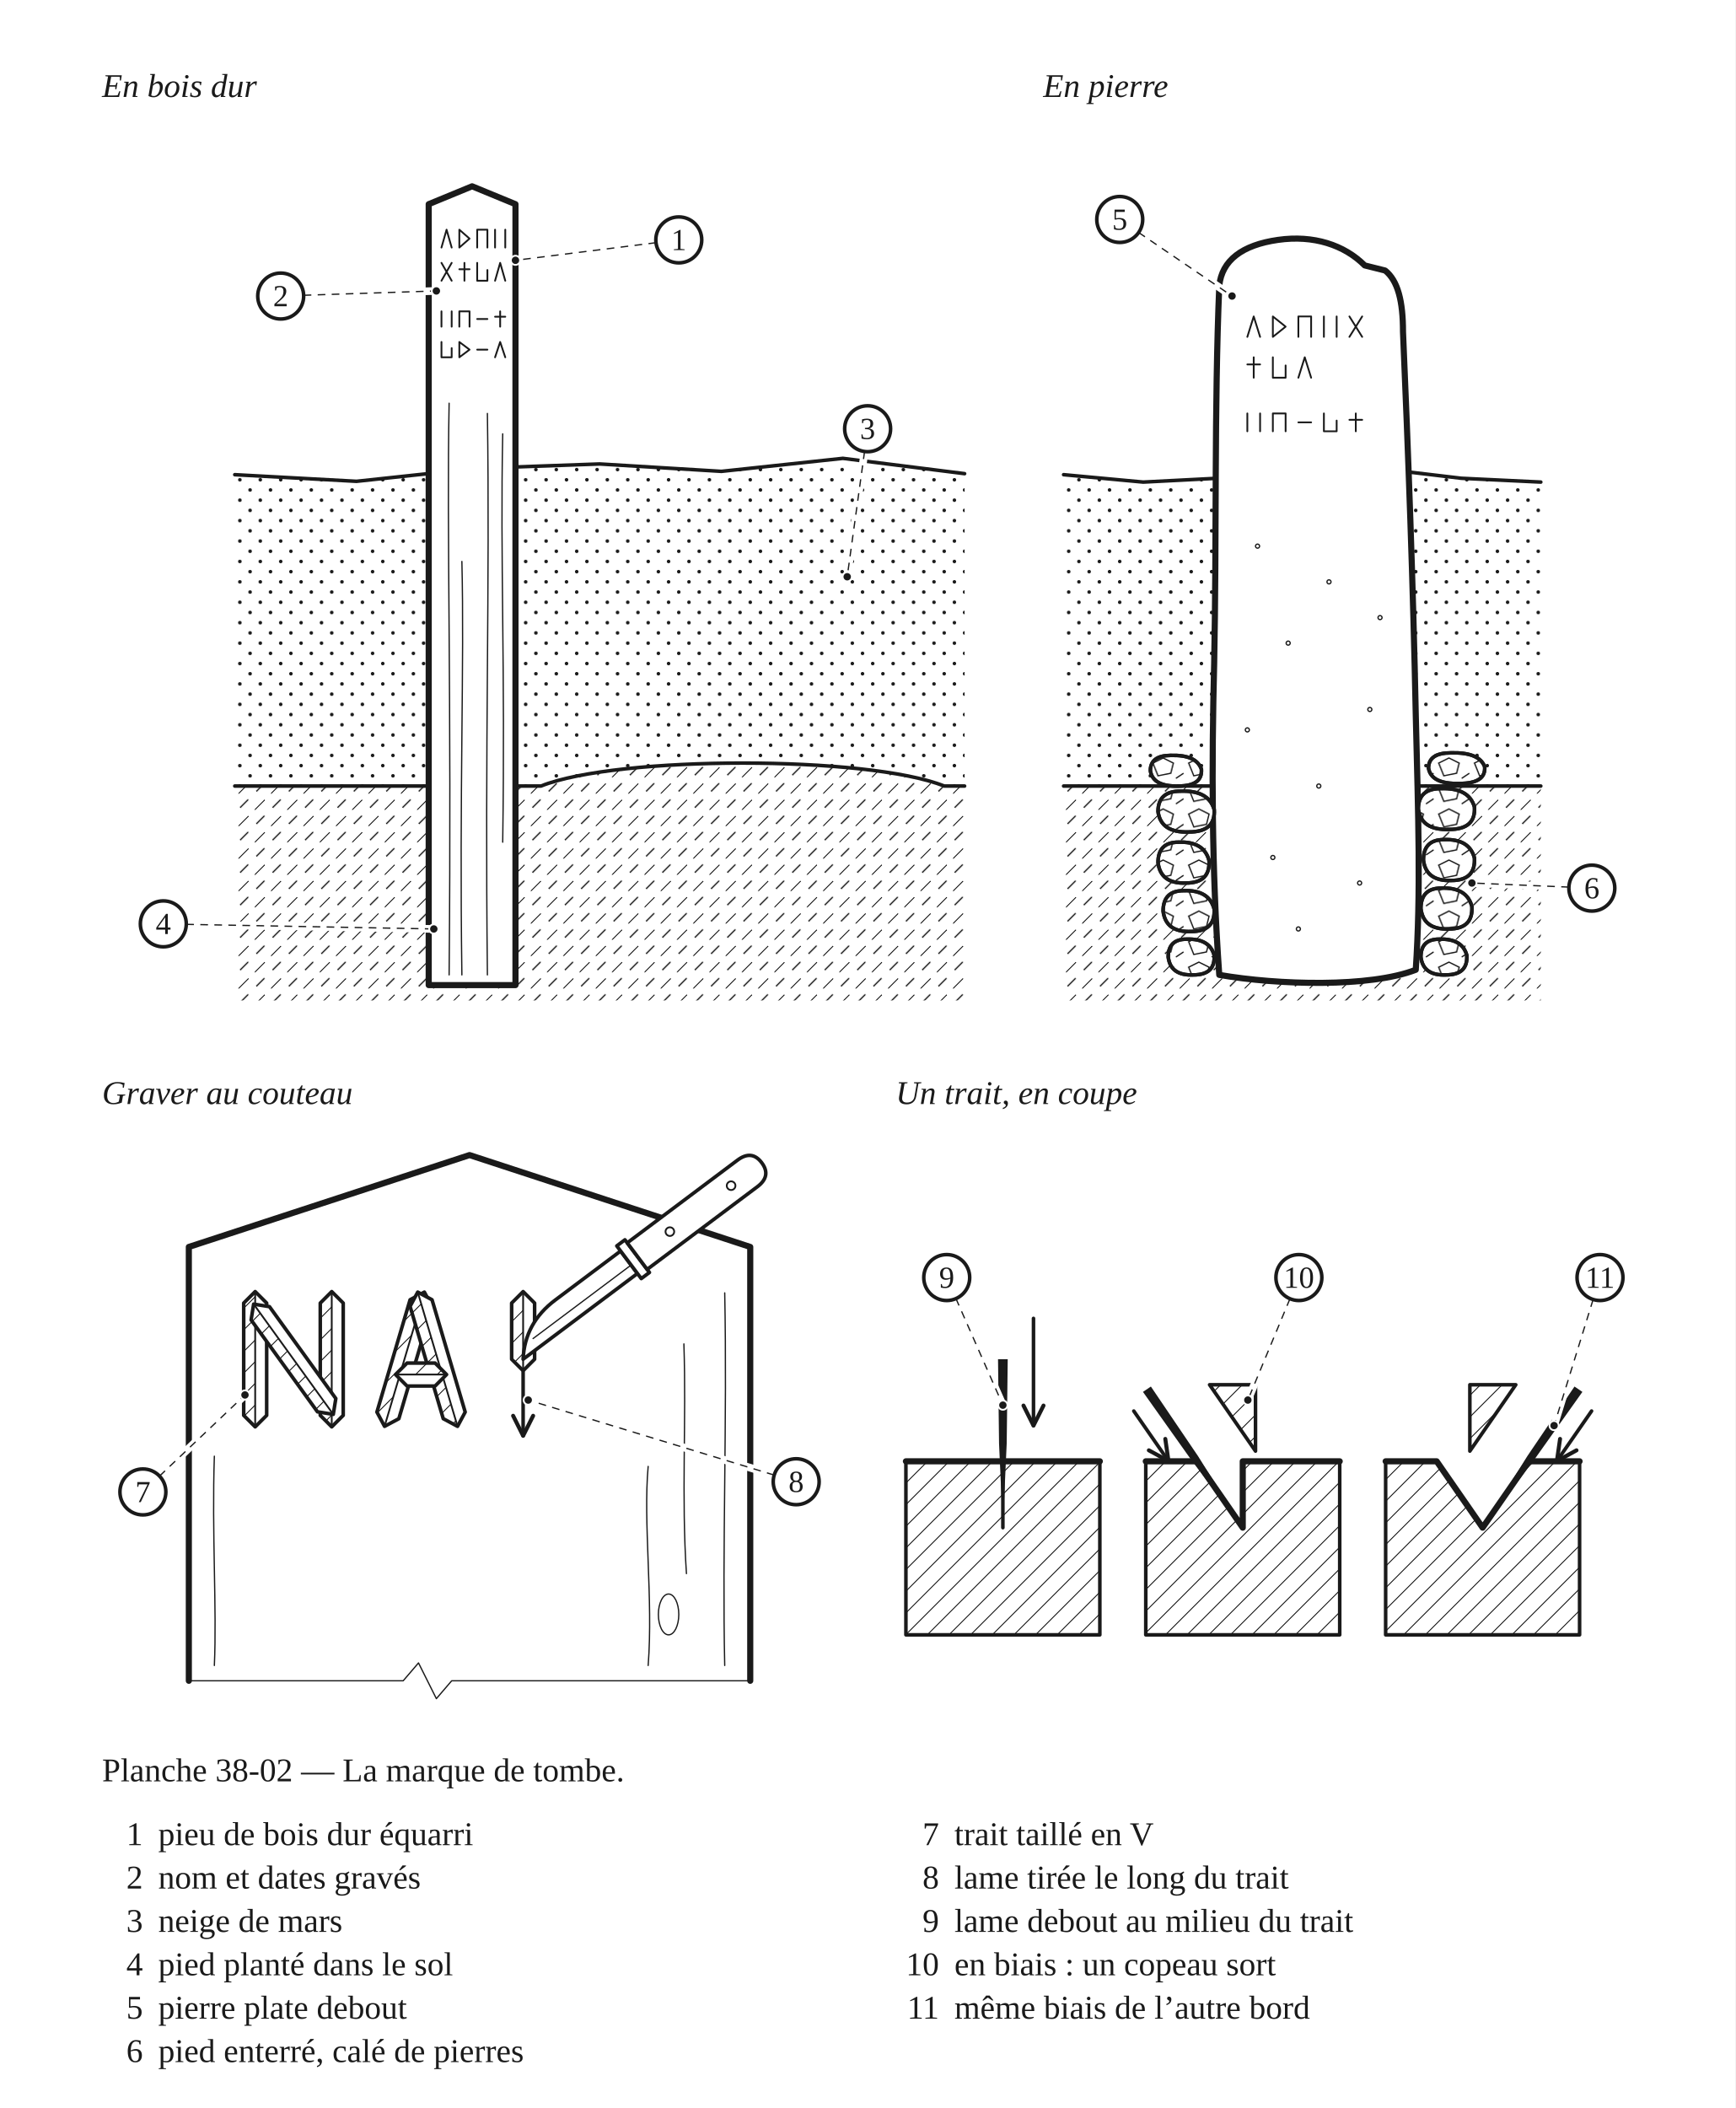
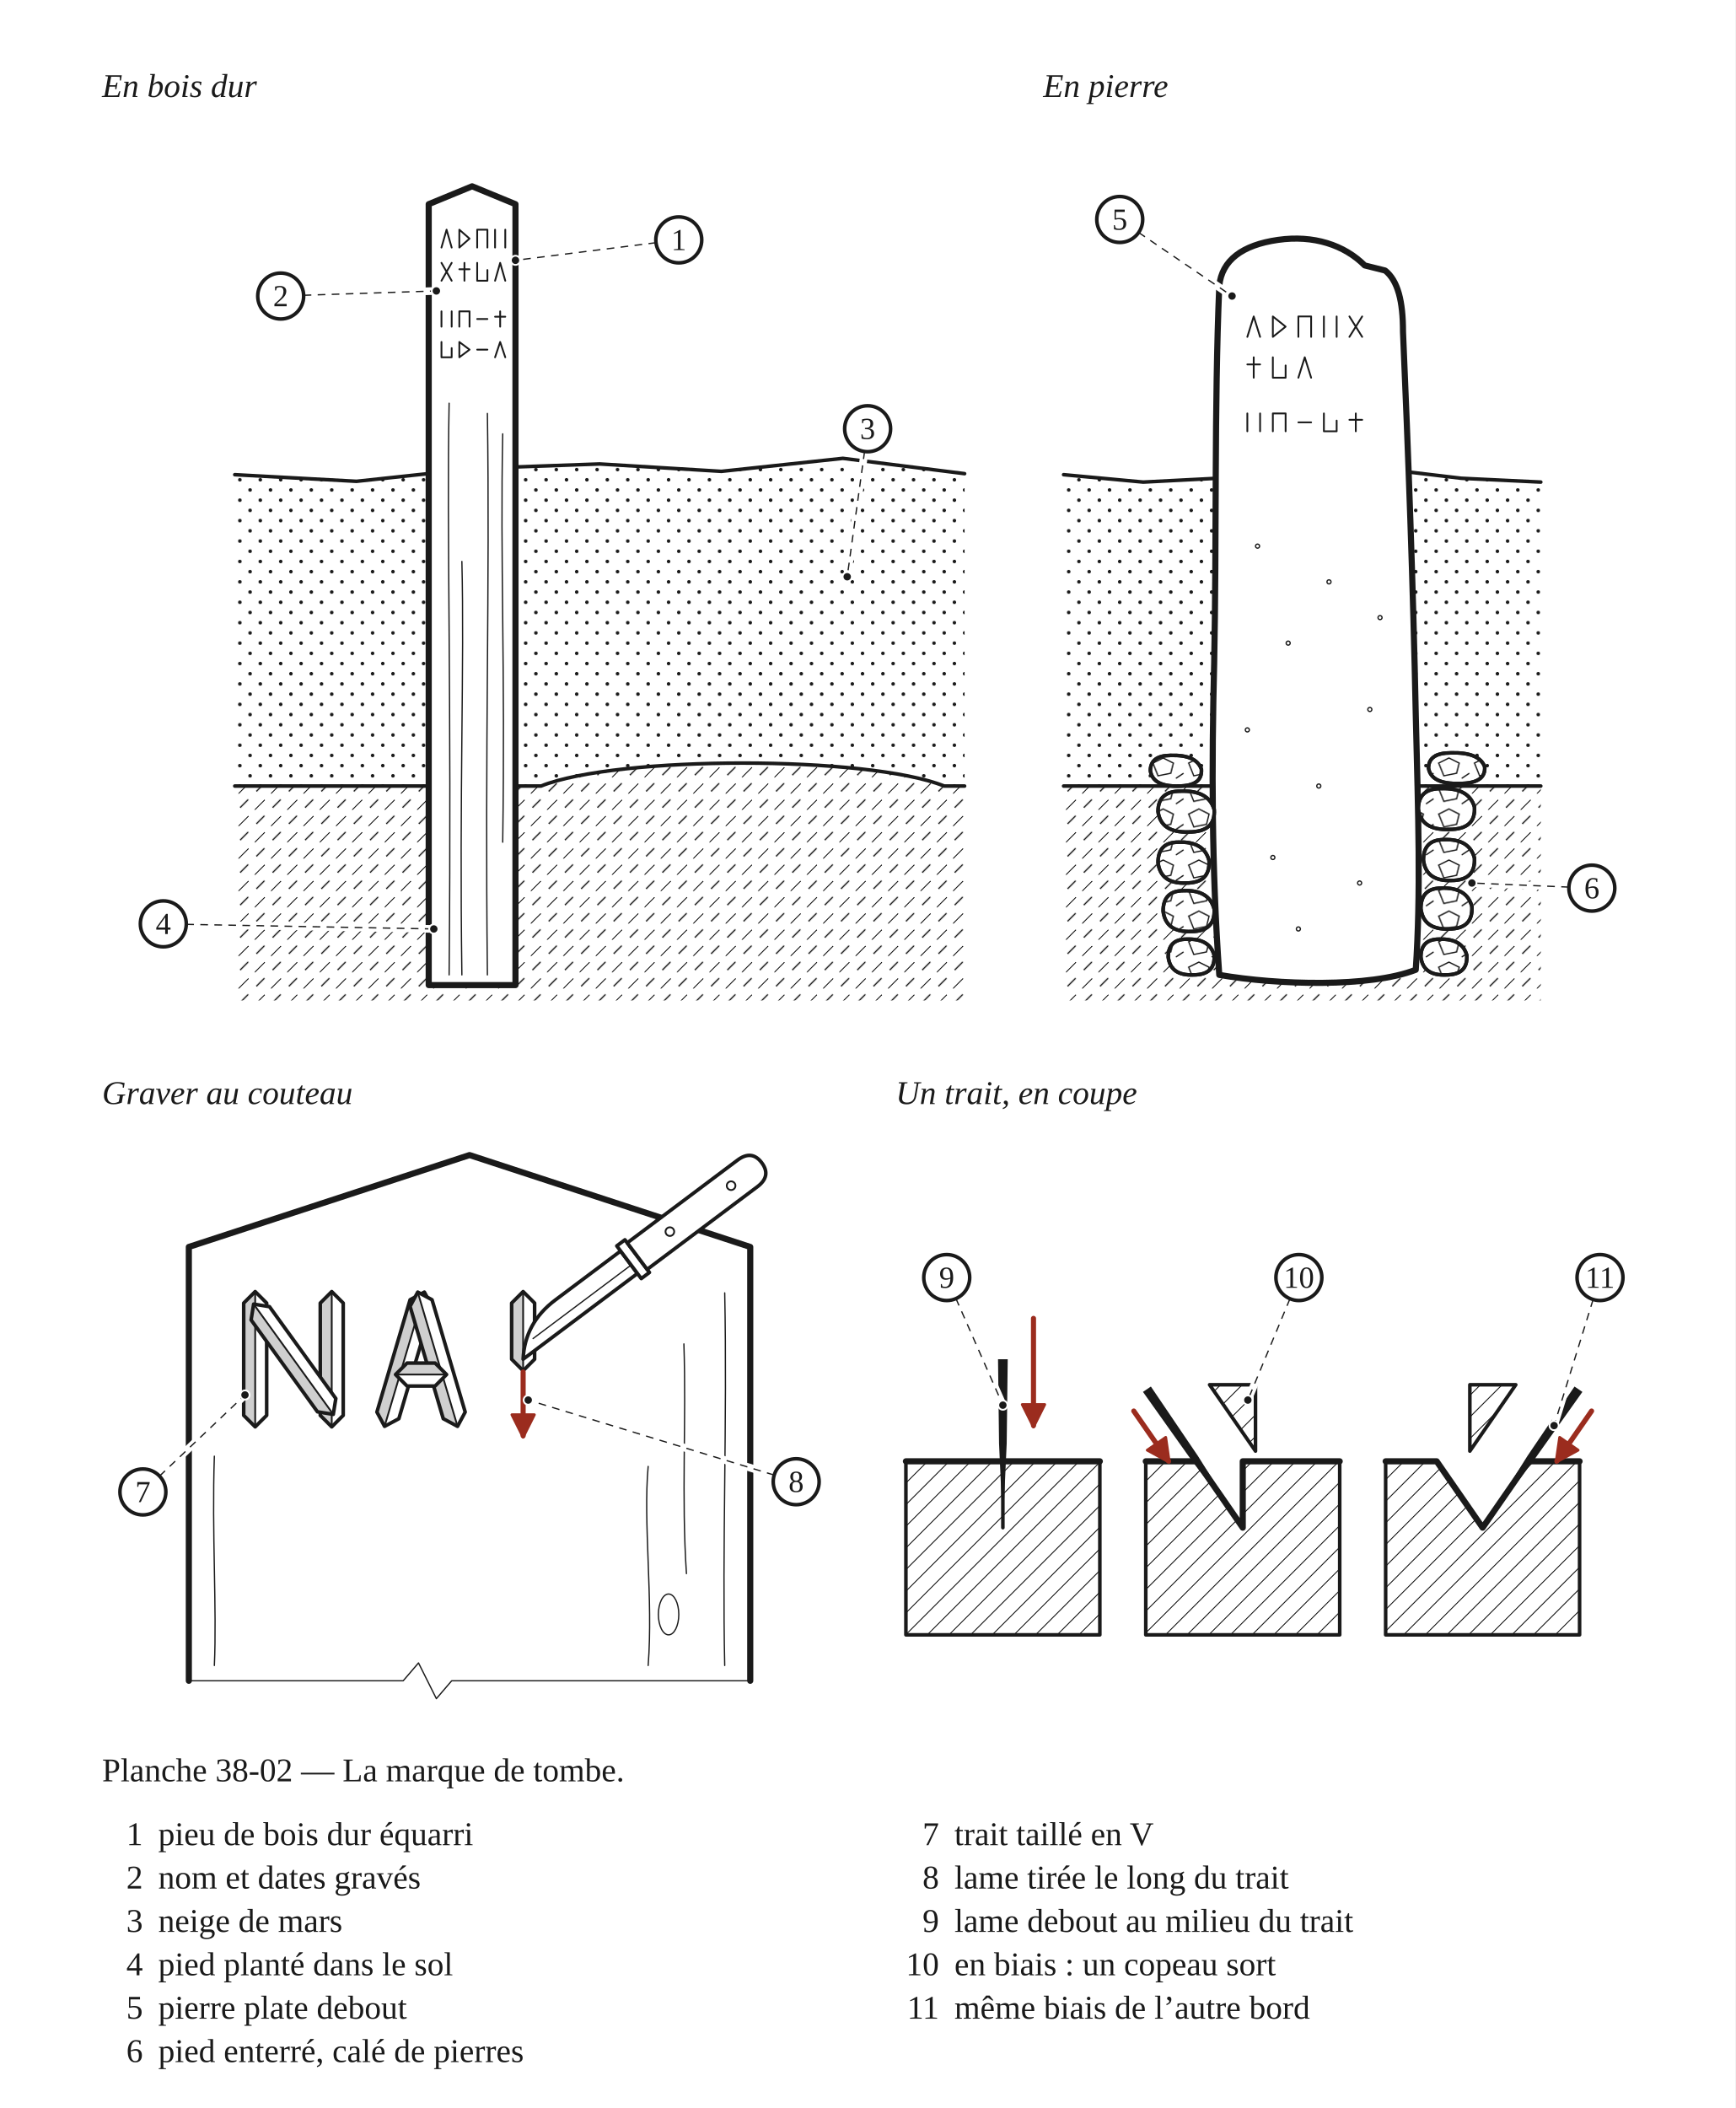
<svg xmlns="http://www.w3.org/2000/svg" width="680" height="826" viewBox="0 0 680 826" role="img">
  <defs>
    <pattern id="h-bois" width="6" height="6" patternUnits="userSpaceOnUse" patternTransform="rotate(45)">
      <line x1="0" y1="0" x2="0" y2="6" stroke="#1A1A1A" stroke-width="0.7" />
    </pattern>
    <pattern id="h-terre" width="9" height="9" patternUnits="userSpaceOnUse" patternTransform="rotate(45)">
      <line x1="0" y1="0" x2="0" y2="5.5" stroke="#1A1A1A" stroke-width="0.7" />
      <line x1="4.5" y1="4.5" x2="4.5" y2="9" stroke="#1A1A1A" stroke-width="0.5" />
    </pattern>
    <pattern id="h-neige" width="8" height="8" patternUnits="userSpaceOnUse">
      <circle cx="2" cy="2" r="0.7" fill="#1A1A1A" stroke="none" />
      <circle cx="6" cy="6" r="0.7" fill="#1A1A1A" stroke="none" />
    </pattern>
    <pattern id="h-pierre" width="14" height="10" patternUnits="userSpaceOnUse">
      <path d="M1 3 L5 1 L9 3 L8 7 L3 8 Z M10 9 L13 7" fill="none" stroke="#1A1A1A" stroke-width="0.5" />
    </pattern>
-     <marker id="fl" viewBox="0 0 10 10" refX="9" refY="5" markerWidth="7" markerHeight="7" orient="auto-start-reverse">
-       <path d="M1 1 L9 5 L1 9" fill="none" stroke="#1A1A1A" stroke-width="1.6" stroke-linecap="round" stroke-linejoin="round" />
+     <marker id="fl-r" viewBox="0 0 10 10" refX="8.5" refY="5" markerWidth="5.5" markerHeight="5.5" orient="auto-start-reverse">
+       <path d="M1 1 L9 5 L1 9 Z" fill="#9B2C1E" stroke="#9B2C1E" stroke-width="1" stroke-linejoin="round" />
    </marker>
  </defs>
  <rect x="0" y="0" width="680" height="826" fill="#FFFFFF" />
  <text x="40" y="38" font-family="Georgia, 'Times New Roman', serif" font-size="13" font-style="italic" fill="#1A1A1A">En bois dur</text>
  <g transform="translate(40 46)" data-vue="bois">
    <path d="M52,262 L172,262 C202,250 300,250 330,262 L338,262 L338,346 L52,346 Z" fill="url(#h-terre)" stroke="none" />
    <path d="M52,140 L99.7,142.6 L147.3,137.5 L195,135.8 L242.7,138.7 L290.3,133.6 L338,139.6 L338,262 L330,262 C300,250 202,250 172,262 L52,262 Z" fill="url(#h-neige)" stroke="none" />
    <path d="M52,262 L172,262 C202,250 300,250 330,262 L338,262" fill="none" stroke="#1A1A1A" stroke-width="1.4" stroke-linejoin="round" stroke-linecap="round" />
    <path d="M52,140 L99.7,142.6 L147.3,137.5 L195,135.8 L242.7,138.7 L290.3,133.6 L338,139.6" fill="none" stroke="#1A1A1A" stroke-width="1.4" stroke-linejoin="round" stroke-linecap="round" />
    <path d="M128,340 L128,34 L145,27 L162,34 L162,340 Z" fill="#ffffff" stroke="#1A1A1A" stroke-width="2.4" stroke-linejoin="round" stroke-linecap="round" />
    <path d="M136,112 C135,164 137,224 136,336" fill="none" stroke="#1A1A1A" stroke-width="0.5" stroke-linejoin="round" stroke-linecap="round" />
    <path d="M151,116 C152,184 150,244 151,336" fill="none" stroke="#1A1A1A" stroke-width="0.5" stroke-linejoin="round" stroke-linecap="round" />
    <path d="M157,124 C156,174 158,214 157,284" fill="none" stroke="#1A1A1A" stroke-width="0.5" stroke-linejoin="round" stroke-linecap="round" />
    <path d="M141,174 C142,214 140,264 141,336" fill="none" stroke="#1A1A1A" stroke-width="0.5" stroke-linejoin="round" stroke-linecap="round" />
    <path d="M133,51 L135,44 M135,44 L137,51" fill="none" stroke="#1A1A1A" stroke-width="0.7" stroke-linejoin="round" stroke-linecap="round" />
    <path d="M140,44 L140,51 M140,44 L144,47.5 M144,47.5 L140,51" fill="none" stroke="#1A1A1A" stroke-width="0.7" stroke-linejoin="round" stroke-linecap="round" />
    <path d="M147,44 L147,51 M151,44 L151,51 M147,44 L151,44" fill="none" stroke="#1A1A1A" stroke-width="0.7" stroke-linejoin="round" stroke-linecap="round" />
    <path d="M154,44 L154,51 M158,44 L158,51" fill="none" stroke="#1A1A1A" stroke-width="0.7" stroke-linejoin="round" stroke-linecap="round" />
    <path d="M133,57 L137,64 M137,57 L133,64" fill="none" stroke="#1A1A1A" stroke-width="0.7" stroke-linejoin="round" stroke-linecap="round" />
    <path d="M142,57 L142,64 M140,59.5 L144,59.5" fill="none" stroke="#1A1A1A" stroke-width="0.7" stroke-linejoin="round" stroke-linecap="round" />
    <path d="M147,57 L147,64 M147,64 L151,64 M151,64 L151,59.8" fill="none" stroke="#1A1A1A" stroke-width="0.7" stroke-linejoin="round" stroke-linecap="round" />
    <path d="M154,64 L156,57 M156,57 L158,64" fill="none" stroke="#1A1A1A" stroke-width="0.7" stroke-linejoin="round" stroke-linecap="round" />
    <path d="M133,76 L133,82 M137,76 L137,82" fill="none" stroke="#1A1A1A" stroke-width="0.7" stroke-linejoin="round" stroke-linecap="round" />
    <path d="M140,76 L140,82 M144,76 L144,82 M140,76 L144,76" fill="none" stroke="#1A1A1A" stroke-width="0.7" stroke-linejoin="round" stroke-linecap="round" />
    <path d="M147,79 L151,79" fill="none" stroke="#1A1A1A" stroke-width="0.7" stroke-linejoin="round" stroke-linecap="round" />
    <path d="M156,76 L156,82 M154,78.1 L158,78.1" fill="none" stroke="#1A1A1A" stroke-width="0.7" stroke-linejoin="round" stroke-linecap="round" />
    <path d="M133,88 L133,94 M133,94 L137,94 M137,94 L137,90.4" fill="none" stroke="#1A1A1A" stroke-width="0.7" stroke-linejoin="round" stroke-linecap="round" />
    <path d="M140,88 L140,94 M140,88 L144,91 M144,91 L140,94" fill="none" stroke="#1A1A1A" stroke-width="0.7" stroke-linejoin="round" stroke-linecap="round" />
    <path d="M147,91 L151,91" fill="none" stroke="#1A1A1A" stroke-width="0.7" stroke-linejoin="round" stroke-linecap="round" />
    <path d="M154,94 L156,88 M156,88 L158,94" fill="none" stroke="#1A1A1A" stroke-width="0.7" stroke-linejoin="round" stroke-linecap="round" />
  </g>
  <text x="408.8" y="38" font-family="Georgia, 'Times New Roman', serif" font-size="13" font-style="italic" fill="#1A1A1A">En pierre</text>
  <g transform="translate(408.8 46)" data-vue="pierre">
    <path d="M8,262 L195,262 L195,346 L8,346 Z" fill="url(#h-terre)" stroke="none" />
    <path d="M8,140 L39.2,142.9 L70.3,141.3 L101.5,137.6 L132.7,137.7 L163.8,141.4 L195,142.9 L195,262 L8,262 Z" fill="url(#h-neige)" stroke="none" />
    <path d="M8,262 L195,262" fill="none" stroke="#1A1A1A" stroke-width="1.4" stroke-linejoin="round" stroke-linecap="round" />
    <path d="M8,140 L39.2,142.9 L70.3,141.3 L101.5,137.6 L132.7,137.7 L163.8,141.4 L195,142.9" fill="none" stroke="#1A1A1A" stroke-width="1.4" stroke-linejoin="round" stroke-linecap="round" />
    <path d="M69,66 C70,56 78,50 92,48 C106,46 118,50 126,58 L134,60 C139,64 141,72 141,84 C143,130 145,184 146,234 C147,274 148,304 146,334 C128,341 92,340 69,336 C66,294 66,254 67,214 C68,164 67,114 69,66 Z" fill="#ffffff" stroke="#1A1A1A" stroke-width="2.4" stroke-linejoin="round" stroke-linecap="round" />
    <circle cx="84" cy="168" r="0.8" fill="none" stroke="#1A1A1A" stroke-width="0.5" stroke-linejoin="round" stroke-linecap="round" />
    <circle cx="112" cy="182" r="0.8" fill="none" stroke="#1A1A1A" stroke-width="0.5" stroke-linejoin="round" stroke-linecap="round" />
    <circle cx="96" cy="206" r="0.8" fill="none" stroke="#1A1A1A" stroke-width="0.5" stroke-linejoin="round" stroke-linecap="round" />
    <circle cx="128" cy="232" r="0.8" fill="none" stroke="#1A1A1A" stroke-width="0.5" stroke-linejoin="round" stroke-linecap="round" />
    <circle cx="80" cy="240" r="0.8" fill="none" stroke="#1A1A1A" stroke-width="0.5" stroke-linejoin="round" stroke-linecap="round" />
    <circle cx="108" cy="262" r="0.8" fill="none" stroke="#1A1A1A" stroke-width="0.5" stroke-linejoin="round" stroke-linecap="round" />
    <circle cx="90" cy="290" r="0.8" fill="none" stroke="#1A1A1A" stroke-width="0.5" stroke-linejoin="round" stroke-linecap="round" />
    <circle cx="124" cy="300" r="0.8" fill="none" stroke="#1A1A1A" stroke-width="0.5" stroke-linejoin="round" stroke-linecap="round" />
    <circle cx="100" cy="318" r="0.8" fill="none" stroke="#1A1A1A" stroke-width="0.5" stroke-linejoin="round" stroke-linecap="round" />
    <circle cx="132" cy="196" r="0.8" fill="none" stroke="#1A1A1A" stroke-width="0.5" stroke-linejoin="round" stroke-linecap="round" />
    <path d="M80,86 L82.5,78 M82.5,78 L85,86" fill="none" stroke="#1A1A1A" stroke-width="0.7" stroke-linejoin="round" stroke-linecap="round" />
    <path d="M90,78 L90,86 M90,78 L95,82 M95,82 L90,86" fill="none" stroke="#1A1A1A" stroke-width="0.7" stroke-linejoin="round" stroke-linecap="round" />
    <path d="M100,78 L100,86 M105,78 L105,86 M100,78 L105,78" fill="none" stroke="#1A1A1A" stroke-width="0.7" stroke-linejoin="round" stroke-linecap="round" />
    <path d="M110,78 L110,86 M115,78 L115,86" fill="none" stroke="#1A1A1A" stroke-width="0.7" stroke-linejoin="round" stroke-linecap="round" />
    <path d="M120,78 L125,86 M125,78 L120,86" fill="none" stroke="#1A1A1A" stroke-width="0.7" stroke-linejoin="round" stroke-linecap="round" />
    <path d="M82.5,94 L82.5,102 M80,96.8 L85,96.8" fill="none" stroke="#1A1A1A" stroke-width="0.7" stroke-linejoin="round" stroke-linecap="round" />
    <path d="M90,94 L90,102 M90,102 L95,102 M95,102 L95,97.2" fill="none" stroke="#1A1A1A" stroke-width="0.7" stroke-linejoin="round" stroke-linecap="round" />
    <path d="M100,102 L102.5,94 M102.5,94 L105,102" fill="none" stroke="#1A1A1A" stroke-width="0.7" stroke-linejoin="round" stroke-linecap="round" />
    <path d="M80,116 L80,123 M85,116 L85,123" fill="none" stroke="#1A1A1A" stroke-width="0.7" stroke-linejoin="round" stroke-linecap="round" />
    <path d="M90,116 L90,123 M95,116 L95,123 M90,116 L95,116" fill="none" stroke="#1A1A1A" stroke-width="0.7" stroke-linejoin="round" stroke-linecap="round" />
    <path d="M100,119.5 L105,119.5" fill="none" stroke="#1A1A1A" stroke-width="0.7" stroke-linejoin="round" stroke-linecap="round" />
    <path d="M110,116 L110,123 M110,123 L115,123 M115,123 L115,118.8" fill="none" stroke="#1A1A1A" stroke-width="0.7" stroke-linejoin="round" stroke-linecap="round" />
    <path d="M122.5,116 L122.5,123 M120,118.5 L125,118.5" fill="none" stroke="#1A1A1A" stroke-width="0.7" stroke-linejoin="round" stroke-linecap="round" />
    <path d="M45,272 Q45,264 53.8,264 Q64.8,263.6 67,271.2 Q67.6,280 57.1,280 Q46.1,280.4 45,272 Z" fill="#ffffff" stroke="#1A1A1A" stroke-width="1.4" stroke-linejoin="round" stroke-linecap="round" />
    <path d="M45,272 Q45,264 53.8,264 Q64.8,263.6 67,271.2 Q67.6,280 57.1,280 Q46.1,280.4 45,272 Z" fill="url(#h-pierre)" stroke="#1A1A1A" stroke-width="1.4" stroke-linejoin="round" />
    <path d="M45,292 Q45,284 53,284 Q63,283.6 65,291.2 Q65.5,300 56,300 Q46,300.4 45,292 Z" fill="#ffffff" stroke="#1A1A1A" stroke-width="1.4" stroke-linejoin="round" stroke-linecap="round" />
    <path d="M45,292 Q45,284 53,284 Q63,283.6 65,291.2 Q65.5,300 56,300 Q46,300.4 45,292 Z" fill="url(#h-pierre)" stroke="#1A1A1A" stroke-width="1.4" stroke-linejoin="round" />
    <path d="M47,311 Q47,303 55,303 Q65,302.6 67,310.2 Q67.5,319 58,319 Q48,319.4 47,311 Z" fill="#ffffff" stroke="#1A1A1A" stroke-width="1.4" stroke-linejoin="round" stroke-linecap="round" />
    <path d="M47,311 Q47,303 55,303 Q65,302.6 67,310.2 Q67.5,319 58,319 Q48,319.4 47,311 Z" fill="url(#h-pierre)" stroke="#1A1A1A" stroke-width="1.4" stroke-linejoin="round" />
    <path d="M49,329 Q49,322 56.2,322 Q65.2,321.7 67,328.3 Q67.5,336 58.9,336 Q49.9,336.4 49,329 Z" fill="#ffffff" stroke="#1A1A1A" stroke-width="1.4" stroke-linejoin="round" stroke-linecap="round" />
    <path d="M49,329 Q49,322 56.2,322 Q65.2,321.7 67,328.3 Q67.5,336 58.9,336 Q49.9,336.4 49,329 Z" fill="url(#h-pierre)" stroke="#1A1A1A" stroke-width="1.4" stroke-linejoin="round" />
    <path d="M147,271 Q147,263 155.8,263 Q166.8,262.6 169,270.2 Q169.6,279 159.1,279 Q148.1,279.4 147,271 Z" fill="#ffffff" stroke="#1A1A1A" stroke-width="1.4" stroke-linejoin="round" stroke-linecap="round" />
    <path d="M147,271 Q147,263 155.8,263 Q166.8,262.6 169,270.2 Q169.6,279 159.1,279 Q148.1,279.4 147,271 Z" fill="url(#h-pierre)" stroke="#1A1A1A" stroke-width="1.4" stroke-linejoin="round" />
    <path d="M149,291 Q149,283 157,283 Q167,282.6 169,290.2 Q169.5,299 160,299 Q150,299.4 149,291 Z" fill="#ffffff" stroke="#1A1A1A" stroke-width="1.4" stroke-linejoin="round" stroke-linecap="round" />
    <path d="M149,291 Q149,283 157,283 Q167,282.6 169,290.2 Q169.5,299 160,299 Q150,299.4 149,291 Z" fill="url(#h-pierre)" stroke="#1A1A1A" stroke-width="1.4" stroke-linejoin="round" />
    <path d="M148,310 Q148,302 156,302 Q166,301.6 168,309.2 Q168.5,318 159,318 Q149,318.4 148,310 Z" fill="#ffffff" stroke="#1A1A1A" stroke-width="1.4" stroke-linejoin="round" stroke-linecap="round" />
    <path d="M148,310 Q148,302 156,302 Q166,301.6 168,309.2 Q168.5,318 159,318 Q149,318.4 148,310 Z" fill="url(#h-pierre)" stroke="#1A1A1A" stroke-width="1.4" stroke-linejoin="round" />
    <path d="M148,329 Q148,322 155.2,322 Q164.2,321.7 166,328.3 Q166.5,336 157.9,336 Q148.9,336.4 148,329 Z" fill="#ffffff" stroke="#1A1A1A" stroke-width="1.4" stroke-linejoin="round" stroke-linecap="round" />
    <path d="M148,329 Q148,322 155.2,322 Q164.2,321.7 166,328.3 Q166.5,336 157.9,336 Q148.9,336.4 148,329 Z" fill="url(#h-pierre)" stroke="#1A1A1A" stroke-width="1.4" stroke-linejoin="round" />
    <path d="M42,256 Q42,250 50,250 Q60,249.7 62,255.4 Q62.5,262 53,262 Q43,262.3 42,256 Z" fill="#ffffff" stroke="#1A1A1A" stroke-width="1.4" stroke-linejoin="round" stroke-linecap="round" />
    <path d="M42,256 Q42,250 50,250 Q60,249.7 62,255.4 Q62.5,262 53,262 Q43,262.3 42,256 Z" fill="url(#h-pierre)" stroke="#1A1A1A" stroke-width="1.4" stroke-linejoin="round" />
    <path d="M151,255 Q151,249 159.8,249 Q170.8,248.7 173,254.4 Q173.6,261 163.1,261 Q152.1,261.3 151,255 Z" fill="#ffffff" stroke="#1A1A1A" stroke-width="1.4" stroke-linejoin="round" stroke-linecap="round" />
    <path d="M151,255 Q151,249 159.8,249 Q170.8,248.7 173,254.4 Q173.6,261 163.1,261 Q152.1,261.3 151,255 Z" fill="url(#h-pierre)" stroke="#1A1A1A" stroke-width="1.4" stroke-linejoin="round" />
  </g>
  <text x="40" y="432.6" font-family="Georgia, 'Times New Roman', serif" font-size="13" font-style="italic" fill="#1A1A1A">Graver au couteau</text>
  <g transform="translate(40 440.6)" data-vue="graver">
    <path d="M34,218 L34,48 L144,12 L254,48 L254,218" fill="#ffffff" stroke="#1A1A1A" stroke-width="2.4" stroke-linejoin="round" stroke-linecap="round" />
    <path d="M34,218 L118,218 L124,211 L131,225 L137,218 L254,218" fill="none" stroke="#1A1A1A" stroke-width="0.5" stroke-linejoin="round" stroke-linecap="round" />
    <path d="M44,130 C43,160 45,190 44,212" fill="none" stroke="#1A1A1A" stroke-width="0.5" stroke-linejoin="round" stroke-linecap="round" />
    <path d="M244,66 C245,116 243,166 244,212" fill="none" stroke="#1A1A1A" stroke-width="0.5" stroke-linejoin="round" stroke-linecap="round" />
    <path d="M214,134 C212,156 216,186 214,212" fill="none" stroke="#1A1A1A" stroke-width="0.5" stroke-linejoin="round" stroke-linecap="round" />
    <path d="M228,86 C229,116 227,146 229,176" fill="none" stroke="#1A1A1A" stroke-width="0.5" stroke-linejoin="round" stroke-linecap="round" />
    <ellipse cx="222" cy="192" rx="4" ry="8" fill="none" stroke="#1A1A1A" stroke-width="0.5" stroke-linejoin="round" stroke-linecap="round" />
-     <path d="M55.5 70 L55.5 114 L60 118.5 L64.5 114 L64.5 70 L60 65.5 Z" fill="#ffffff" stroke="#1A1A1A" stroke-width="1.4" stroke-linejoin="round" stroke-linecap="round" />
-     <path d="M60 65.5 L55.5 70 L55.5 114 L60 118.5 Z" fill="url(#h-bois)" stroke="none" />
+     <path d="M55.5 70 L55.5 114 L60 118.5 L64.5 114 L64.5 70 L60 65.5 Z" fill="#FFFFFF" stroke="none" />
+     <path d="M60 65.5 L55.5 70 L55.5 114 L60 118.5 Z" fill="#CFCFCF" stroke="none" />
+     <path d="M55.5 70 L55.5 114 L60 118.5 L64.5 114 L64.5 70 L60 65.5 Z" fill="none" stroke="#1A1A1A" stroke-width="1.4" stroke-linejoin="round" stroke-linecap="round" />
    <line x1="60" y1="65.5" x2="60" y2="118.5" fill="none" stroke="#1A1A1A" stroke-width="0.7" stroke-linejoin="round" stroke-linecap="round" />
-     <path d="M85.5 70 L85.5 114 L90 118.5 L94.5 114 L94.5 70 L90 65.5 Z" fill="#ffffff" stroke="#1A1A1A" stroke-width="1.4" stroke-linejoin="round" stroke-linecap="round" />
-     <path d="M90 65.5 L85.5 70 L85.5 114 L90 118.5 Z" fill="url(#h-bois)" stroke="none" />
+     <path d="M85.5 70 L85.5 114 L90 118.5 L94.5 114 L94.5 70 L90 65.5 Z" fill="#FFFFFF" stroke="none" />
+     <path d="M90 65.5 L85.5 70 L85.5 114 L90 118.5 Z" fill="#CFCFCF" stroke="none" />
+     <path d="M85.5 70 L85.5 114 L90 118.5 L94.5 114 L94.5 70 L90 65.5 Z" fill="none" stroke="#1A1A1A" stroke-width="1.4" stroke-linejoin="round" stroke-linecap="round" />
    <line x1="90" y1="65.5" x2="90" y2="118.5" fill="none" stroke="#1A1A1A" stroke-width="0.7" stroke-linejoin="round" stroke-linecap="round" />
-     <path d="M58.4 76.6 L84.4 112.6 L90.6 113.6 L91.6 107.4 L65.6 71.4 L59.4 70.4 Z" fill="#ffffff" stroke="#1A1A1A" stroke-width="1.4" stroke-linejoin="round" stroke-linecap="round" />
-     <path d="M59.4 70.4 L58.4 76.6 L84.4 112.6 L90.6 113.6 Z" fill="url(#h-bois)" stroke="none" />
+     <path d="M58.4 76.6 L84.4 112.6 L90.6 113.6 L91.6 107.4 L65.6 71.4 L59.4 70.4 Z" fill="#FFFFFF" stroke="none" />
+     <path d="M59.4 70.4 L58.4 76.6 L84.4 112.6 L90.6 113.6 Z" fill="#CFCFCF" stroke="none" />
+     <path d="M58.4 76.6 L84.4 112.6 L90.6 113.6 L91.6 107.4 L65.6 71.4 L59.4 70.4 Z" fill="none" stroke="#1A1A1A" stroke-width="1.4" stroke-linejoin="round" stroke-linecap="round" />
    <line x1="59.4" y1="70.4" x2="90.6" y2="113.6" fill="none" stroke="#1A1A1A" stroke-width="0.7" stroke-linejoin="round" stroke-linecap="round" />
-     <path d="M120.7 68.7 L107.7 112.7 L110.7 118.3 L116.3 115.3 L129.3 71.3 L126.3 65.7 Z" fill="#ffffff" stroke="#1A1A1A" stroke-width="1.4" stroke-linejoin="round" stroke-linecap="round" />
-     <path d="M126.3 65.7 L120.7 68.7 L107.7 112.7 L110.7 118.3 Z" fill="url(#h-bois)" stroke="none" />
+     <path d="M120.7 68.7 L107.7 112.7 L110.7 118.3 L116.3 115.3 L129.3 71.3 L126.3 65.7 Z" fill="#FFFFFF" stroke="none" />
+     <path d="M126.3 65.7 L120.7 68.7 L107.7 112.7 L110.7 118.3 Z" fill="#CFCFCF" stroke="none" />
+     <path d="M120.7 68.7 L107.7 112.7 L110.7 118.3 L116.3 115.3 L129.3 71.3 L126.3 65.7 Z" fill="none" stroke="#1A1A1A" stroke-width="1.4" stroke-linejoin="round" stroke-linecap="round" />
    <line x1="126.3" y1="65.7" x2="110.7" y2="118.3" fill="none" stroke="#1A1A1A" stroke-width="0.7" stroke-linejoin="round" stroke-linecap="round" />
-     <path d="M120.7 71.3 L133.7 115.3 L139.3 118.3 L142.3 112.7 L129.3 68.7 L123.7 65.7 Z" fill="#ffffff" stroke="#1A1A1A" stroke-width="1.4" stroke-linejoin="round" stroke-linecap="round" />
-     <path d="M123.7 65.7 L120.7 71.3 L133.7 115.3 L139.3 118.3 Z" fill="url(#h-bois)" stroke="none" />
+     <path d="M120.7 71.3 L133.7 115.3 L139.3 118.3 L142.3 112.7 L129.3 68.7 L123.7 65.7 Z" fill="#FFFFFF" stroke="none" />
+     <path d="M123.7 65.7 L120.7 71.3 L133.7 115.3 L139.3 118.3 Z" fill="#CFCFCF" stroke="none" />
+     <path d="M120.7 71.3 L133.7 115.3 L139.3 118.3 L142.3 112.7 L129.3 68.7 L123.7 65.7 Z" fill="none" stroke="#1A1A1A" stroke-width="1.4" stroke-linejoin="round" stroke-linecap="round" />
    <line x1="123.7" y1="65.7" x2="139.3" y2="118.3" fill="none" stroke="#1A1A1A" stroke-width="0.7" stroke-linejoin="round" stroke-linecap="round" />
-     <path d="M119.5 102.5 L130.5 102.5 L135 98 L130.5 93.5 L119.5 93.5 L115 98 Z" fill="#ffffff" stroke="#1A1A1A" stroke-width="1.4" stroke-linejoin="round" stroke-linecap="round" />
-     <path d="M115 98 L119.5 93.5 L130.5 93.5 L135 98 Z" fill="url(#h-bois)" stroke="none" />
+     <path d="M119.5 102.5 L130.5 102.5 L135 98 L130.5 93.5 L119.5 93.5 L115 98 Z" fill="#FFFFFF" stroke="none" />
+     <path d="M115 98 L119.5 93.5 L130.5 93.5 L135 98 Z" fill="#CFCFCF" stroke="none" />
+     <path d="M119.5 102.5 L130.5 102.5 L135 98 L130.5 93.5 L119.5 93.5 L115 98 Z" fill="none" stroke="#1A1A1A" stroke-width="1.4" stroke-linejoin="round" stroke-linecap="round" />
    <line x1="115" y1="98" x2="135" y2="98" fill="none" stroke="#1A1A1A" stroke-width="0.7" stroke-linejoin="round" stroke-linecap="round" />
-     <path d="M160.5 70 L160.5 92 L165 96.5 L169.5 92 L169.5 70 L165 65.5 Z" fill="#ffffff" stroke="#1A1A1A" stroke-width="1.4" stroke-linejoin="round" stroke-linecap="round" />
-     <path d="M165 65.5 L160.5 70 L160.5 92 L165 96.5 Z" fill="url(#h-bois)" stroke="none" />
+     <path d="M160.5 70 L160.5 92 L165 96.5 L169.5 92 L169.5 70 L165 65.5 Z" fill="#FFFFFF" stroke="none" />
+     <path d="M165 65.5 L160.5 70 L160.5 92 L165 96.5 Z" fill="#CFCFCF" stroke="none" />
+     <path d="M160.5 70 L160.5 92 L165 96.5 L169.5 92 L169.5 70 L165 65.5 Z" fill="none" stroke="#1A1A1A" stroke-width="1.4" stroke-linejoin="round" stroke-linecap="round" />
    <line x1="165" y1="65.5" x2="165" y2="96.5" fill="none" stroke="#1A1A1A" stroke-width="0.7" stroke-linejoin="round" stroke-linecap="round" />
    <path d="M165,92 L209.8,58.4 L203.2,49.6 L177.6,68.8 Q165.6,77.8 165,92 Z" fill="#ffffff" stroke="#1A1A1A" stroke-width="1.4" stroke-linejoin="round" stroke-linecap="round" />
    <path d="M168.9,83.9 L207.3,55.1" fill="none" stroke="#1A1A1A" stroke-width="0.5" stroke-linejoin="round" stroke-linecap="round" />
    <path d="M211.3,60.4 L214.5,58 L204.9,45.2 L201.7,47.6 Z" fill="#ffffff" stroke="#1A1A1A" stroke-width="1.4" stroke-linejoin="round" stroke-linecap="round" />
    <path d="M213.6,56.8 L256.8,24.4 Q262.4,20.2 258.5,15 Q254.6,9.8 249,14 L205.8,46.4 Z" fill="#ffffff" stroke="#1A1A1A" stroke-width="1.4" stroke-linejoin="round" stroke-linecap="round" />
    <circle cx="222.5" cy="42" r="1.7" fill="none" stroke="#1A1A1A" stroke-width="0.7" stroke-linejoin="round" stroke-linecap="round" />
    <circle cx="246.5" cy="24" r="1.7" fill="none" stroke="#1A1A1A" stroke-width="0.7" stroke-linejoin="round" stroke-linecap="round" />
-     <path d="M165,97 L165,122" fill="none" stroke="#1A1A1A" stroke-width="1.4" stroke-linejoin="round" stroke-linecap="round" marker-end="url(#fl)" />
+     <path d="M165,97 L165,122" fill="none" stroke="#9B2C1E" stroke-width="2" stroke-linejoin="round" stroke-linecap="round" marker-end="url(#fl-r)" />
  </g>
  <text x="351" y="432.6" font-family="Georgia, 'Times New Roman', serif" font-size="13" font-style="italic" fill="#1A1A1A">Un trait, en coupe</text>
  <g transform="translate(351 440.6)" data-vue="coupes">
    <path d="M4 132 L80 132 L80 200 L4 200 Z" fill="url(#h-bois)" stroke="#1A1A1A" stroke-width="1.4" stroke-linejoin="round" />
    <line x1="4" y1="132" x2="80" y2="132" fill="none" stroke="#1A1A1A" stroke-width="2.4" stroke-linejoin="round" stroke-linecap="round" />
    <line x1="42" y1="132" x2="42" y2="158" fill="none" stroke="#1A1A1A" stroke-width="1.4" stroke-linejoin="round" stroke-linecap="round" />
    <path d="M42,158 L43.5,125 L43.9,92 L40.1,92 L40.5,125 Z" fill="#1A1A1A" stroke="none" />
-     <path d="M54,76 L54,118" fill="none" stroke="#1A1A1A" stroke-width="1.4" stroke-linejoin="round" stroke-linecap="round" marker-end="url(#fl)" />
+     <path d="M54,76 L54,118" fill="none" stroke="#9B2C1E" stroke-width="2" stroke-linejoin="round" stroke-linecap="round" marker-end="url(#fl-r)" />
    <path d="M98 132 L118 132 L136 158 L136 132 L174 132 L174 200 L98 200 Z" fill="url(#h-bois)" stroke="#1A1A1A" stroke-width="1.4" stroke-linejoin="round" />
    <path d="M98 132 L118 132 L136 158 L136 132 L174 132" fill="none" stroke="#1A1A1A" stroke-width="2.4" stroke-linejoin="round" stroke-linecap="round" />
    <path d="M123 102 L141 128 L141 102 Z" fill="url(#h-bois)" stroke="#1A1A1A" stroke-width="1.4" stroke-linejoin="round" />
    <path d="M136,158 L118.5,130 L100,102.7 L96.9,104.8 L116,131.7 Z" fill="#1A1A1A" stroke="none" />
-     <path d="M93.3,112.3 L106.9,131.9" fill="none" stroke="#1A1A1A" stroke-width="1.4" stroke-linejoin="round" stroke-linecap="round" marker-end="url(#fl)" />
+     <path d="M93.3,112.3 L106.9,131.9" fill="none" stroke="#9B2C1E" stroke-width="2" stroke-linejoin="round" stroke-linecap="round" marker-end="url(#fl-r)" />
    <path d="M192 132 L212 132 L230 158 L248 132 L268 132 L268 200 L192 200 Z" fill="url(#h-bois)" stroke="#1A1A1A" stroke-width="1.4" stroke-linejoin="round" />
    <path d="M192 132 L212 132 L230 158 L248 132 L268 132" fill="none" stroke="#1A1A1A" stroke-width="2.4" stroke-linejoin="round" stroke-linecap="round" />
    <path d="M225 102 L243 102 L225 128 Z" fill="url(#h-bois)" stroke="#1A1A1A" stroke-width="1.4" stroke-linejoin="round" />
    <path d="M230,158 L250,131.7 L269.1,104.8 L266,102.7 L247.5,130 Z" fill="#1A1A1A" stroke="none" />
-     <path d="M272.7,112.3 L259.1,131.9" fill="none" stroke="#1A1A1A" stroke-width="1.4" stroke-linejoin="round" stroke-linecap="round" marker-end="url(#fl)" />
+     <path d="M272.7,112.3 L259.1,131.9" fill="none" stroke="#9B2C1E" stroke-width="2" stroke-linejoin="round" stroke-linecap="round" marker-end="url(#fl-r)" />
  </g>
  <line x1="257.1" y1="95.1" x2="202" y2="102" fill="none" stroke="#FFFFFF" stroke-width="3" stroke-linecap="round" />
  <line x1="257.1" y1="95.1" x2="202" y2="102" fill="none" stroke="#1A1A1A" stroke-width="0.5" stroke-dasharray="3 2.5" />
  <circle cx="202" cy="102" r="1.8" fill="#1A1A1A" stroke="#FFFFFF" stroke-width="0.7" />
  <circle cx="266" cy="94" r="9" fill="#FFFFFF" stroke="#1A1A1A" stroke-width="1.4" data-vue="bois" />
  <text x="266" y="98" text-anchor="middle" font-family="Georgia, 'Times New Roman', serif" font-size="12" fill="#1A1A1A">1</text>
  <line x1="119" y1="115.7" x2="171" y2="114" fill="none" stroke="#FFFFFF" stroke-width="3" stroke-linecap="round" />
  <line x1="119" y1="115.7" x2="171" y2="114" fill="none" stroke="#1A1A1A" stroke-width="0.5" stroke-dasharray="3 2.5" />
  <circle cx="171" cy="114" r="1.8" fill="#1A1A1A" stroke="#FFFFFF" stroke-width="0.7" />
  <circle cx="110" cy="116" r="9" fill="#FFFFFF" stroke="#1A1A1A" stroke-width="1.4" data-vue="bois" />
  <text x="110" y="120" text-anchor="middle" font-family="Georgia, 'Times New Roman', serif" font-size="12" fill="#1A1A1A">2</text>
  <line x1="338.8" y1="176.9" x2="332" y2="226" fill="none" stroke="#FFFFFF" stroke-width="3" stroke-linecap="round" />
  <line x1="338.8" y1="176.9" x2="332" y2="226" fill="none" stroke="#1A1A1A" stroke-width="0.5" stroke-dasharray="3 2.5" />
  <circle cx="332" cy="226" r="1.8" fill="#1A1A1A" stroke="#FFFFFF" stroke-width="0.7" />
  <circle cx="340" cy="168" r="9" fill="#FFFFFF" stroke="#1A1A1A" stroke-width="1.4" data-vue="bois" />
  <text x="340" y="172" text-anchor="middle" font-family="Georgia, 'Times New Roman', serif" font-size="12" fill="#1A1A1A">3</text>
  <line x1="73" y1="362.2" x2="170" y2="364" fill="none" stroke="#FFFFFF" stroke-width="3" stroke-linecap="round" />
  <line x1="73" y1="362.2" x2="170" y2="364" fill="none" stroke="#1A1A1A" stroke-width="0.5" stroke-dasharray="3 2.5" />
  <circle cx="170" cy="364" r="1.8" fill="#1A1A1A" stroke="#FFFFFF" stroke-width="0.7" />
  <circle cx="64" cy="362" r="9" fill="#FFFFFF" stroke="#1A1A1A" stroke-width="1.4" data-vue="bois" />
  <text x="64" y="366" text-anchor="middle" font-family="Georgia, 'Times New Roman', serif" font-size="12" fill="#1A1A1A">4</text>
  <line x1="446.2" y1="91.1" x2="482.8" y2="116" fill="none" stroke="#FFFFFF" stroke-width="3" stroke-linecap="round" />
  <line x1="446.2" y1="91.1" x2="482.8" y2="116" fill="none" stroke="#1A1A1A" stroke-width="0.5" stroke-dasharray="3 2.5" />
  <circle cx="482.8" cy="116" r="1.8" fill="#1A1A1A" stroke="#FFFFFF" stroke-width="0.7" />
  <circle cx="438.8" cy="86" r="9" fill="#FFFFFF" stroke="#1A1A1A" stroke-width="1.4" data-vue="pierre" />
  <text x="438.8" y="90" text-anchor="middle" font-family="Georgia, 'Times New Roman', serif" font-size="12" fill="#1A1A1A">5</text>
  <line x1="614.8" y1="347.6" x2="576.8" y2="346" fill="none" stroke="#FFFFFF" stroke-width="3" stroke-linecap="round" />
  <line x1="614.8" y1="347.6" x2="576.8" y2="346" fill="none" stroke="#1A1A1A" stroke-width="0.5" stroke-dasharray="3 2.5" />
  <circle cx="576.8" cy="346" r="1.8" fill="#1A1A1A" stroke="#FFFFFF" stroke-width="0.7" />
  <circle cx="623.8" cy="348" r="9" fill="#FFFFFF" stroke="#1A1A1A" stroke-width="1.4" data-vue="pierre" />
  <text x="623.8" y="352" text-anchor="middle" font-family="Georgia, 'Times New Roman', serif" font-size="12" fill="#1A1A1A">6</text>
  <line x1="62.5" y1="578.4" x2="96" y2="546.6" fill="none" stroke="#FFFFFF" stroke-width="3" stroke-linecap="round" />
  <line x1="62.5" y1="578.4" x2="96" y2="546.6" fill="none" stroke="#1A1A1A" stroke-width="0.5" stroke-dasharray="3 2.5" />
  <circle cx="96" cy="546.6" r="1.8" fill="#1A1A1A" stroke="#FFFFFF" stroke-width="0.7" />
  <circle cx="56" cy="584.6" r="9" fill="#FFFFFF" stroke="#1A1A1A" stroke-width="1.4" data-vue="graver" />
  <text x="56" y="588.6" text-anchor="middle" font-family="Georgia, 'Times New Roman', serif" font-size="12" fill="#1A1A1A">7</text>
  <line x1="303.4" y1="578" x2="207" y2="548.6" fill="none" stroke="#FFFFFF" stroke-width="3" stroke-linecap="round" />
  <line x1="303.4" y1="578" x2="207" y2="548.6" fill="none" stroke="#1A1A1A" stroke-width="0.5" stroke-dasharray="3 2.5" />
  <circle cx="207" cy="548.6" r="1.8" fill="#1A1A1A" stroke="#FFFFFF" stroke-width="0.7" />
  <circle cx="312" cy="580.6" r="9" fill="#FFFFFF" stroke="#1A1A1A" stroke-width="1.4" data-vue="graver" />
  <text x="312" y="584.6" text-anchor="middle" font-family="Georgia, 'Times New Roman', serif" font-size="12" fill="#1A1A1A">8</text>
  <line x1="374.6" y1="508.8" x2="393" y2="550.6" fill="none" stroke="#FFFFFF" stroke-width="3" stroke-linecap="round" />
  <line x1="374.6" y1="508.8" x2="393" y2="550.6" fill="none" stroke="#1A1A1A" stroke-width="0.5" stroke-dasharray="3 2.5" />
  <circle cx="393" cy="550.6" r="1.8" fill="#1A1A1A" stroke="#FFFFFF" stroke-width="0.7" />
  <circle cx="371" cy="500.6" r="9" fill="#FFFFFF" stroke="#1A1A1A" stroke-width="1.4" data-vue="coupes" />
  <text x="371" y="504.6" text-anchor="middle" font-family="Georgia, 'Times New Roman', serif" font-size="12" fill="#1A1A1A">9</text>
  <line x1="505.5" y1="508.9" x2="489" y2="548.6" fill="none" stroke="#FFFFFF" stroke-width="3" stroke-linecap="round" />
  <line x1="505.5" y1="508.9" x2="489" y2="548.6" fill="none" stroke="#1A1A1A" stroke-width="0.5" stroke-dasharray="3 2.5" />
  <circle cx="489" cy="548.6" r="1.8" fill="#1A1A1A" stroke="#FFFFFF" stroke-width="0.7" />
  <circle cx="509" cy="500.6" r="9" fill="#FFFFFF" stroke="#1A1A1A" stroke-width="1.4" data-vue="coupes" />
  <text x="509" y="504.6" text-anchor="middle" font-family="Georgia, 'Times New Roman', serif" font-size="12" fill="#1A1A1A">10</text>
  <line x1="624.3" y1="509.2" x2="609" y2="558.6" fill="none" stroke="#FFFFFF" stroke-width="3" stroke-linecap="round" />
  <line x1="624.3" y1="509.2" x2="609" y2="558.6" fill="none" stroke="#1A1A1A" stroke-width="0.5" stroke-dasharray="3 2.5" />
  <circle cx="609" cy="558.6" r="1.8" fill="#1A1A1A" stroke="#FFFFFF" stroke-width="0.7" />
  <circle cx="627" cy="500.6" r="9" fill="#FFFFFF" stroke="#1A1A1A" stroke-width="1.4" data-vue="coupes" />
  <text x="627" y="504.6" text-anchor="middle" font-family="Georgia, 'Times New Roman', serif" font-size="12" fill="#1A1A1A">11</text>
  <text x="40" y="698" font-family="Georgia, 'Times New Roman', serif" font-size="13" fill="#1A1A1A">Planche 38-02 — La marque de tombe.</text>
  <text x="56" y="723" text-anchor="end" font-family="Georgia, 'Times New Roman', serif" font-size="13" fill="#1A1A1A">1</text>
  <text x="62" y="723" font-family="Georgia, 'Times New Roman', serif" font-size="13" fill="#1A1A1A">pieu de bois dur équarri</text>
  <text x="56" y="740" text-anchor="end" font-family="Georgia, 'Times New Roman', serif" font-size="13" fill="#1A1A1A">2</text>
  <text x="62" y="740" font-family="Georgia, 'Times New Roman', serif" font-size="13" fill="#1A1A1A">nom et dates gravés</text>
  <text x="56" y="757" text-anchor="end" font-family="Georgia, 'Times New Roman', serif" font-size="13" fill="#1A1A1A">3</text>
  <text x="62" y="757" font-family="Georgia, 'Times New Roman', serif" font-size="13" fill="#1A1A1A">neige de mars</text>
  <text x="56" y="774" text-anchor="end" font-family="Georgia, 'Times New Roman', serif" font-size="13" fill="#1A1A1A">4</text>
  <text x="62" y="774" font-family="Georgia, 'Times New Roman', serif" font-size="13" fill="#1A1A1A">pied planté dans le sol</text>
  <text x="56" y="791" text-anchor="end" font-family="Georgia, 'Times New Roman', serif" font-size="13" fill="#1A1A1A">5</text>
  <text x="62" y="791" font-family="Georgia, 'Times New Roman', serif" font-size="13" fill="#1A1A1A">pierre plate debout</text>
  <text x="56" y="808" text-anchor="end" font-family="Georgia, 'Times New Roman', serif" font-size="13" fill="#1A1A1A">6</text>
  <text x="62" y="808" font-family="Georgia, 'Times New Roman', serif" font-size="13" fill="#1A1A1A">pied enterré, calé de pierres</text>
  <text x="368" y="723" text-anchor="end" font-family="Georgia, 'Times New Roman', serif" font-size="13" fill="#1A1A1A">7</text>
  <text x="374" y="723" font-family="Georgia, 'Times New Roman', serif" font-size="13" fill="#1A1A1A">trait taillé en V</text>
  <text x="368" y="740" text-anchor="end" font-family="Georgia, 'Times New Roman', serif" font-size="13" fill="#1A1A1A">8</text>
  <text x="374" y="740" font-family="Georgia, 'Times New Roman', serif" font-size="13" fill="#1A1A1A">lame tirée le long du trait</text>
  <text x="368" y="757" text-anchor="end" font-family="Georgia, 'Times New Roman', serif" font-size="13" fill="#1A1A1A">9</text>
  <text x="374" y="757" font-family="Georgia, 'Times New Roman', serif" font-size="13" fill="#1A1A1A">lame debout au milieu du trait</text>
  <text x="368" y="774" text-anchor="end" font-family="Georgia, 'Times New Roman', serif" font-size="13" fill="#1A1A1A">10</text>
  <text x="374" y="774" font-family="Georgia, 'Times New Roman', serif" font-size="13" fill="#1A1A1A">en biais : un copeau sort</text>
  <text x="368" y="791" text-anchor="end" font-family="Georgia, 'Times New Roman', serif" font-size="13" fill="#1A1A1A">11</text>
  <text x="374" y="791" font-family="Georgia, 'Times New Roman', serif" font-size="13" fill="#1A1A1A">même biais de l’autre bord</text>
</svg>
